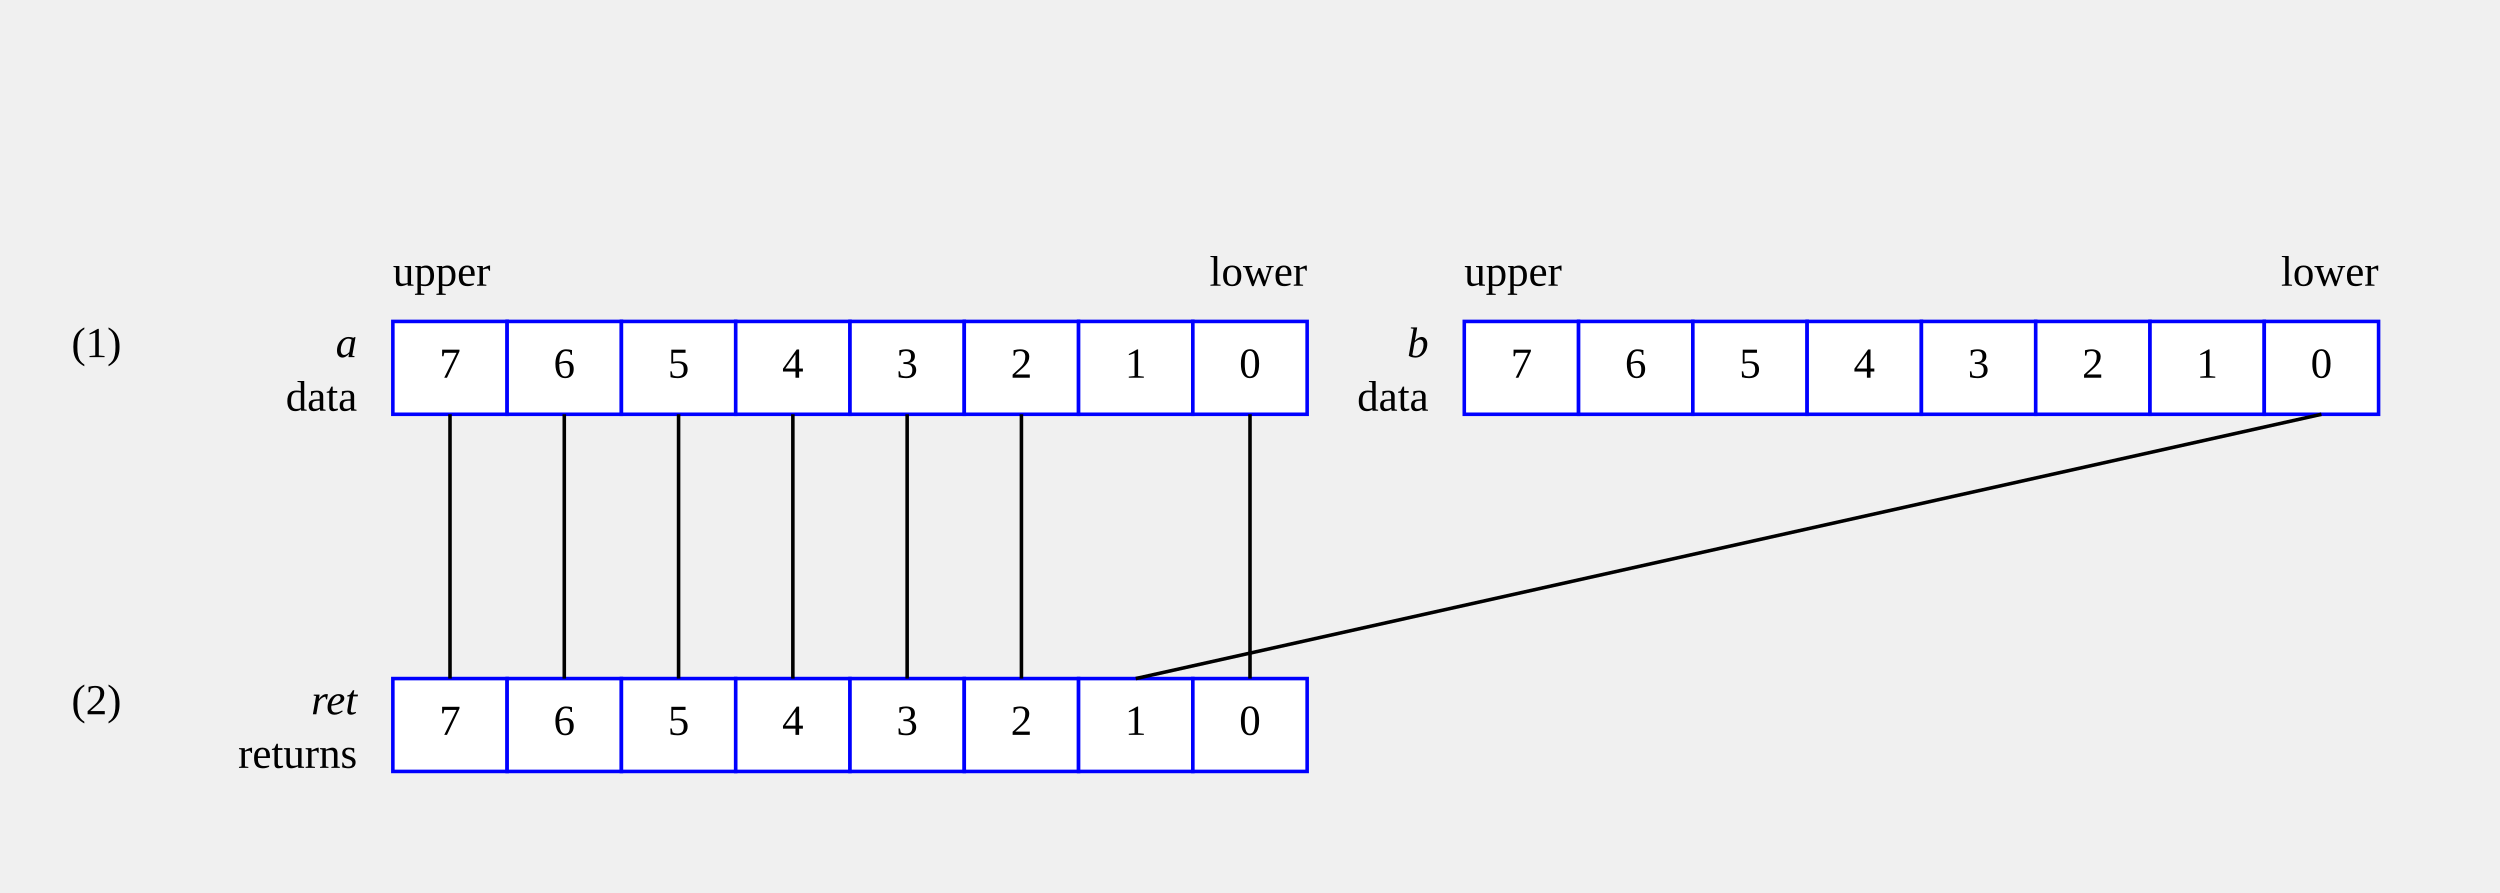
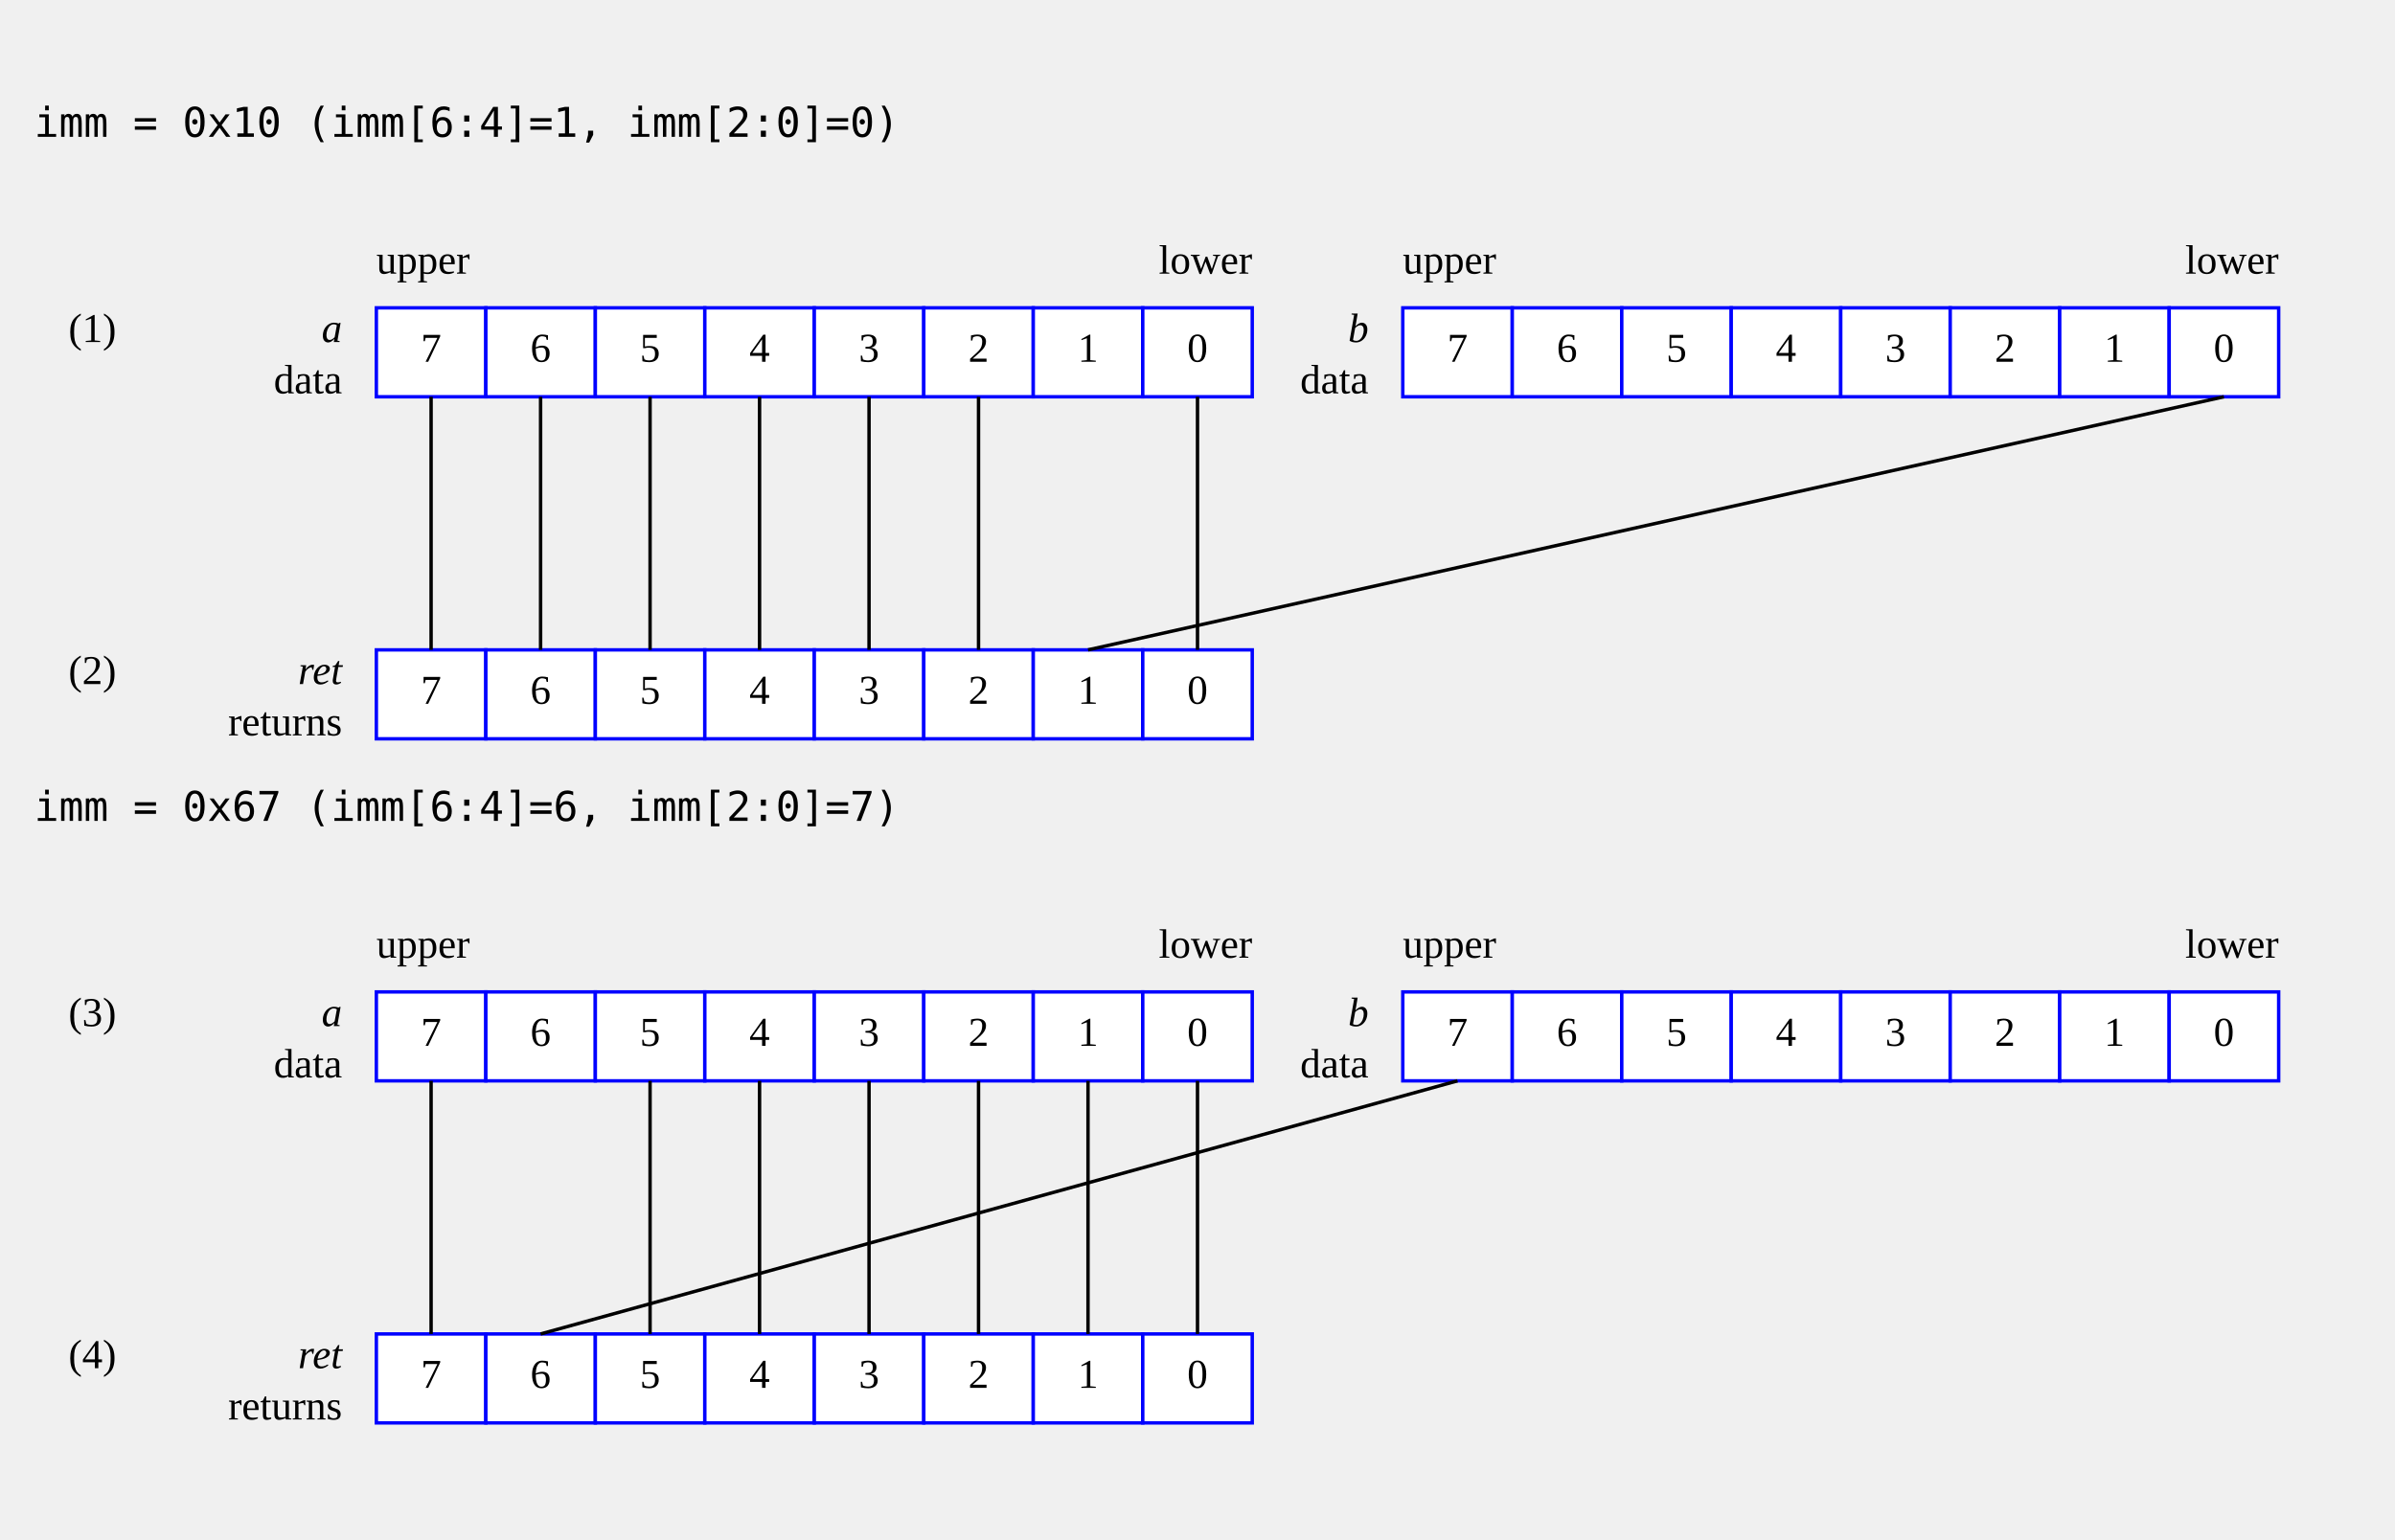
- <svg xmlns="http://www.w3.org/2000/svg" version="1.1" width="700" height="250">
+ <svg xmlns="http://www.w3.org/2000/svg" version="1.1" width="700" height="450">
+   <text x="10" y="40" font-family="monospace">imm = 0x10 (imm[6:4]=1, imm[2:0]=0)</text>
  <text x="20" y="100">(1)</text>
  <text x="100" y="100" text-anchor="end" font-style="italic">a</text>
  <text x="100" y="115" text-anchor="end">data</text>
  <rect x="110" y="90" width="32" height="26" fill="white" stroke="blue" />
  <text x="126" y="103" text-anchor="middle" dominant-baseline="middle">7</text>
  <rect x="142" y="90" width="32" height="26" fill="white" stroke="blue" />
  <text x="158" y="103" text-anchor="middle" dominant-baseline="middle">6</text>
  <rect x="174" y="90" width="32" height="26" fill="white" stroke="blue" />
  <text x="190" y="103" text-anchor="middle" dominant-baseline="middle">5</text>
  <rect x="206" y="90" width="32" height="26" fill="white" stroke="blue" />
  <text x="222" y="103" text-anchor="middle" dominant-baseline="middle">4</text>
  <rect x="238" y="90" width="32" height="26" fill="white" stroke="blue" />
  <text x="254" y="103" text-anchor="middle" dominant-baseline="middle">3</text>
  <rect x="270" y="90" width="32" height="26" fill="white" stroke="blue" />
  <text x="286" y="103" text-anchor="middle" dominant-baseline="middle">2</text>
  <rect x="302" y="90" width="32" height="26" fill="white" stroke="blue" />
  <text x="318" y="103" text-anchor="middle" dominant-baseline="middle">1</text>
  <rect x="334" y="90" width="32" height="26" fill="white" stroke="blue" />
  <text x="350" y="103" text-anchor="middle" dominant-baseline="middle">0</text>
  <text x="110" y="80" text-anchor="begin">upper</text>
  <text x="366" y="80" text-anchor="end">lower</text>
  <text x="400" y="100" text-anchor="end" font-style="italic">b</text>
  <text x="400" y="115" text-anchor="end">data</text>
  <rect x="410" y="90" width="32" height="26" fill="white" stroke="blue" />
  <text x="426" y="103" text-anchor="middle" dominant-baseline="middle">7</text>
  <rect x="442" y="90" width="32" height="26" fill="white" stroke="blue" />
  <text x="458" y="103" text-anchor="middle" dominant-baseline="middle">6</text>
  <rect x="474" y="90" width="32" height="26" fill="white" stroke="blue" />
  <text x="490" y="103" text-anchor="middle" dominant-baseline="middle">5</text>
  <rect x="506" y="90" width="32" height="26" fill="white" stroke="blue" />
  <text x="522" y="103" text-anchor="middle" dominant-baseline="middle">4</text>
  <rect x="538" y="90" width="32" height="26" fill="white" stroke="blue" />
  <text x="554" y="103" text-anchor="middle" dominant-baseline="middle">3</text>
  <rect x="570" y="90" width="32" height="26" fill="white" stroke="blue" />
  <text x="586" y="103" text-anchor="middle" dominant-baseline="middle">2</text>
  <rect x="602" y="90" width="32" height="26" fill="white" stroke="blue" />
  <text x="618" y="103" text-anchor="middle" dominant-baseline="middle">1</text>
  <rect x="634" y="90" width="32" height="26" fill="white" stroke="blue" />
  <text x="650" y="103" text-anchor="middle" dominant-baseline="middle">0</text>
  <text x="410" y="80" text-anchor="begin">upper</text>
  <text x="666" y="80" text-anchor="end">lower</text>
  <text x="20" y="200">(2)</text>
  <text x="100" y="200" text-anchor="end" font-style="italic">ret</text>
  <text x="100" y="215" text-anchor="end">returns</text>
  <rect x="110" y="190" width="32" height="26" fill="white" stroke="blue" />
  <text x="126" y="203" text-anchor="middle" dominant-baseline="middle">7</text>
  <rect x="142" y="190" width="32" height="26" fill="white" stroke="blue" />
  <text x="158" y="203" text-anchor="middle" dominant-baseline="middle">6</text>
  <rect x="174" y="190" width="32" height="26" fill="white" stroke="blue" />
  <text x="190" y="203" text-anchor="middle" dominant-baseline="middle">5</text>
  <rect x="206" y="190" width="32" height="26" fill="white" stroke="blue" />
  <text x="222" y="203" text-anchor="middle" dominant-baseline="middle">4</text>
  <rect x="238" y="190" width="32" height="26" fill="white" stroke="blue" />
  <text x="254" y="203" text-anchor="middle" dominant-baseline="middle">3</text>
  <rect x="270" y="190" width="32" height="26" fill="white" stroke="blue" />
  <text x="286" y="203" text-anchor="middle" dominant-baseline="middle">2</text>
  <rect x="302" y="190" width="32" height="26" fill="white" stroke="blue" />
  <text x="318" y="203" text-anchor="middle" dominant-baseline="middle">1</text>
  <rect x="334" y="190" width="32" height="26" fill="white" stroke="blue" />
  <text x="350" y="203" text-anchor="middle" dominant-baseline="middle">0</text>
  <line x1="350" y1="116" x2="350" y2="190" stroke="black" />
  <line x1="286" y1="116" x2="286" y2="190" stroke="black" />
  <line x1="254" y1="116" x2="254" y2="190" stroke="black" />
  <line x1="222" y1="116" x2="222" y2="190" stroke="black" />
  <line x1="190" y1="116" x2="190" y2="190" stroke="black" />
  <line x1="158" y1="116" x2="158" y2="190" stroke="black" />
  <line x1="126" y1="116" x2="126" y2="190" stroke="black" />
  <line x1="650" y1="116" x2="318" y2="190" stroke="black" />
+   <text x="10" y="240" font-family="monospace">imm = 0x67 (imm[6:4]=6, imm[2:0]=7)</text>
+   <text x="20" y="300">(3)</text>
+   <text x="100" y="300" text-anchor="end" font-style="italic">a</text>
+   <text x="100" y="315" text-anchor="end">data</text>
+   <rect x="110" y="290" width="32" height="26" fill="white" stroke="blue" />
+   <text x="126" y="303" text-anchor="middle" dominant-baseline="middle">7</text>
+   <rect x="142" y="290" width="32" height="26" fill="white" stroke="blue" />
+   <text x="158" y="303" text-anchor="middle" dominant-baseline="middle">6</text>
+   <rect x="174" y="290" width="32" height="26" fill="white" stroke="blue" />
+   <text x="190" y="303" text-anchor="middle" dominant-baseline="middle">5</text>
+   <rect x="206" y="290" width="32" height="26" fill="white" stroke="blue" />
+   <text x="222" y="303" text-anchor="middle" dominant-baseline="middle">4</text>
+   <rect x="238" y="290" width="32" height="26" fill="white" stroke="blue" />
+   <text x="254" y="303" text-anchor="middle" dominant-baseline="middle">3</text>
+   <rect x="270" y="290" width="32" height="26" fill="white" stroke="blue" />
+   <text x="286" y="303" text-anchor="middle" dominant-baseline="middle">2</text>
+   <rect x="302" y="290" width="32" height="26" fill="white" stroke="blue" />
+   <text x="318" y="303" text-anchor="middle" dominant-baseline="middle">1</text>
+   <rect x="334" y="290" width="32" height="26" fill="white" stroke="blue" />
+   <text x="350" y="303" text-anchor="middle" dominant-baseline="middle">0</text>
+   <text x="110" y="280" text-anchor="begin">upper</text>
+   <text x="366" y="280" text-anchor="end">lower</text>
+   <text x="400" y="300" text-anchor="end" font-style="italic">b</text>
+   <text x="400" y="315" text-anchor="end">data</text>
+   <rect x="410" y="290" width="32" height="26" fill="white" stroke="blue" />
+   <text x="426" y="303" text-anchor="middle" dominant-baseline="middle">7</text>
+   <rect x="442" y="290" width="32" height="26" fill="white" stroke="blue" />
+   <text x="458" y="303" text-anchor="middle" dominant-baseline="middle">6</text>
+   <rect x="474" y="290" width="32" height="26" fill="white" stroke="blue" />
+   <text x="490" y="303" text-anchor="middle" dominant-baseline="middle">5</text>
+   <rect x="506" y="290" width="32" height="26" fill="white" stroke="blue" />
+   <text x="522" y="303" text-anchor="middle" dominant-baseline="middle">4</text>
+   <rect x="538" y="290" width="32" height="26" fill="white" stroke="blue" />
+   <text x="554" y="303" text-anchor="middle" dominant-baseline="middle">3</text>
+   <rect x="570" y="290" width="32" height="26" fill="white" stroke="blue" />
+   <text x="586" y="303" text-anchor="middle" dominant-baseline="middle">2</text>
+   <rect x="602" y="290" width="32" height="26" fill="white" stroke="blue" />
+   <text x="618" y="303" text-anchor="middle" dominant-baseline="middle">1</text>
+   <rect x="634" y="290" width="32" height="26" fill="white" stroke="blue" />
+   <text x="650" y="303" text-anchor="middle" dominant-baseline="middle">0</text>
+   <text x="410" y="280" text-anchor="begin">upper</text>
+   <text x="666" y="280" text-anchor="end">lower</text>
+   <text x="20" y="400">(4)</text>
+   <text x="100" y="400" text-anchor="end" font-style="italic">ret</text>
+   <text x="100" y="415" text-anchor="end">returns</text>
+   <rect x="110" y="390" width="32" height="26" fill="white" stroke="blue" />
+   <text x="126" y="403" text-anchor="middle" dominant-baseline="middle">7</text>
+   <rect x="142" y="390" width="32" height="26" fill="white" stroke="blue" />
+   <text x="158" y="403" text-anchor="middle" dominant-baseline="middle">6</text>
+   <rect x="174" y="390" width="32" height="26" fill="white" stroke="blue" />
+   <text x="190" y="403" text-anchor="middle" dominant-baseline="middle">5</text>
+   <rect x="206" y="390" width="32" height="26" fill="white" stroke="blue" />
+   <text x="222" y="403" text-anchor="middle" dominant-baseline="middle">4</text>
+   <rect x="238" y="390" width="32" height="26" fill="white" stroke="blue" />
+   <text x="254" y="403" text-anchor="middle" dominant-baseline="middle">3</text>
+   <rect x="270" y="390" width="32" height="26" fill="white" stroke="blue" />
+   <text x="286" y="403" text-anchor="middle" dominant-baseline="middle">2</text>
+   <rect x="302" y="390" width="32" height="26" fill="white" stroke="blue" />
+   <text x="318" y="403" text-anchor="middle" dominant-baseline="middle">1</text>
+   <rect x="334" y="390" width="32" height="26" fill="white" stroke="blue" />
+   <text x="350" y="403" text-anchor="middle" dominant-baseline="middle">0</text>
+   <line x1="350" y1="316" x2="350" y2="390" stroke="black" />
+   <line x1="318" y1="316" x2="318" y2="390" stroke="black" />
+   <line x1="286" y1="316" x2="286" y2="390" stroke="black" />
+   <line x1="254" y1="316" x2="254" y2="390" stroke="black" />
+   <line x1="222" y1="316" x2="222" y2="390" stroke="black" />
+   <line x1="190" y1="316" x2="190" y2="390" stroke="black" />
+   <line x1="126" y1="316" x2="126" y2="390" stroke="black" />
+   <line x1="426" y1="316" x2="158" y2="390" stroke="black" />
</svg>
